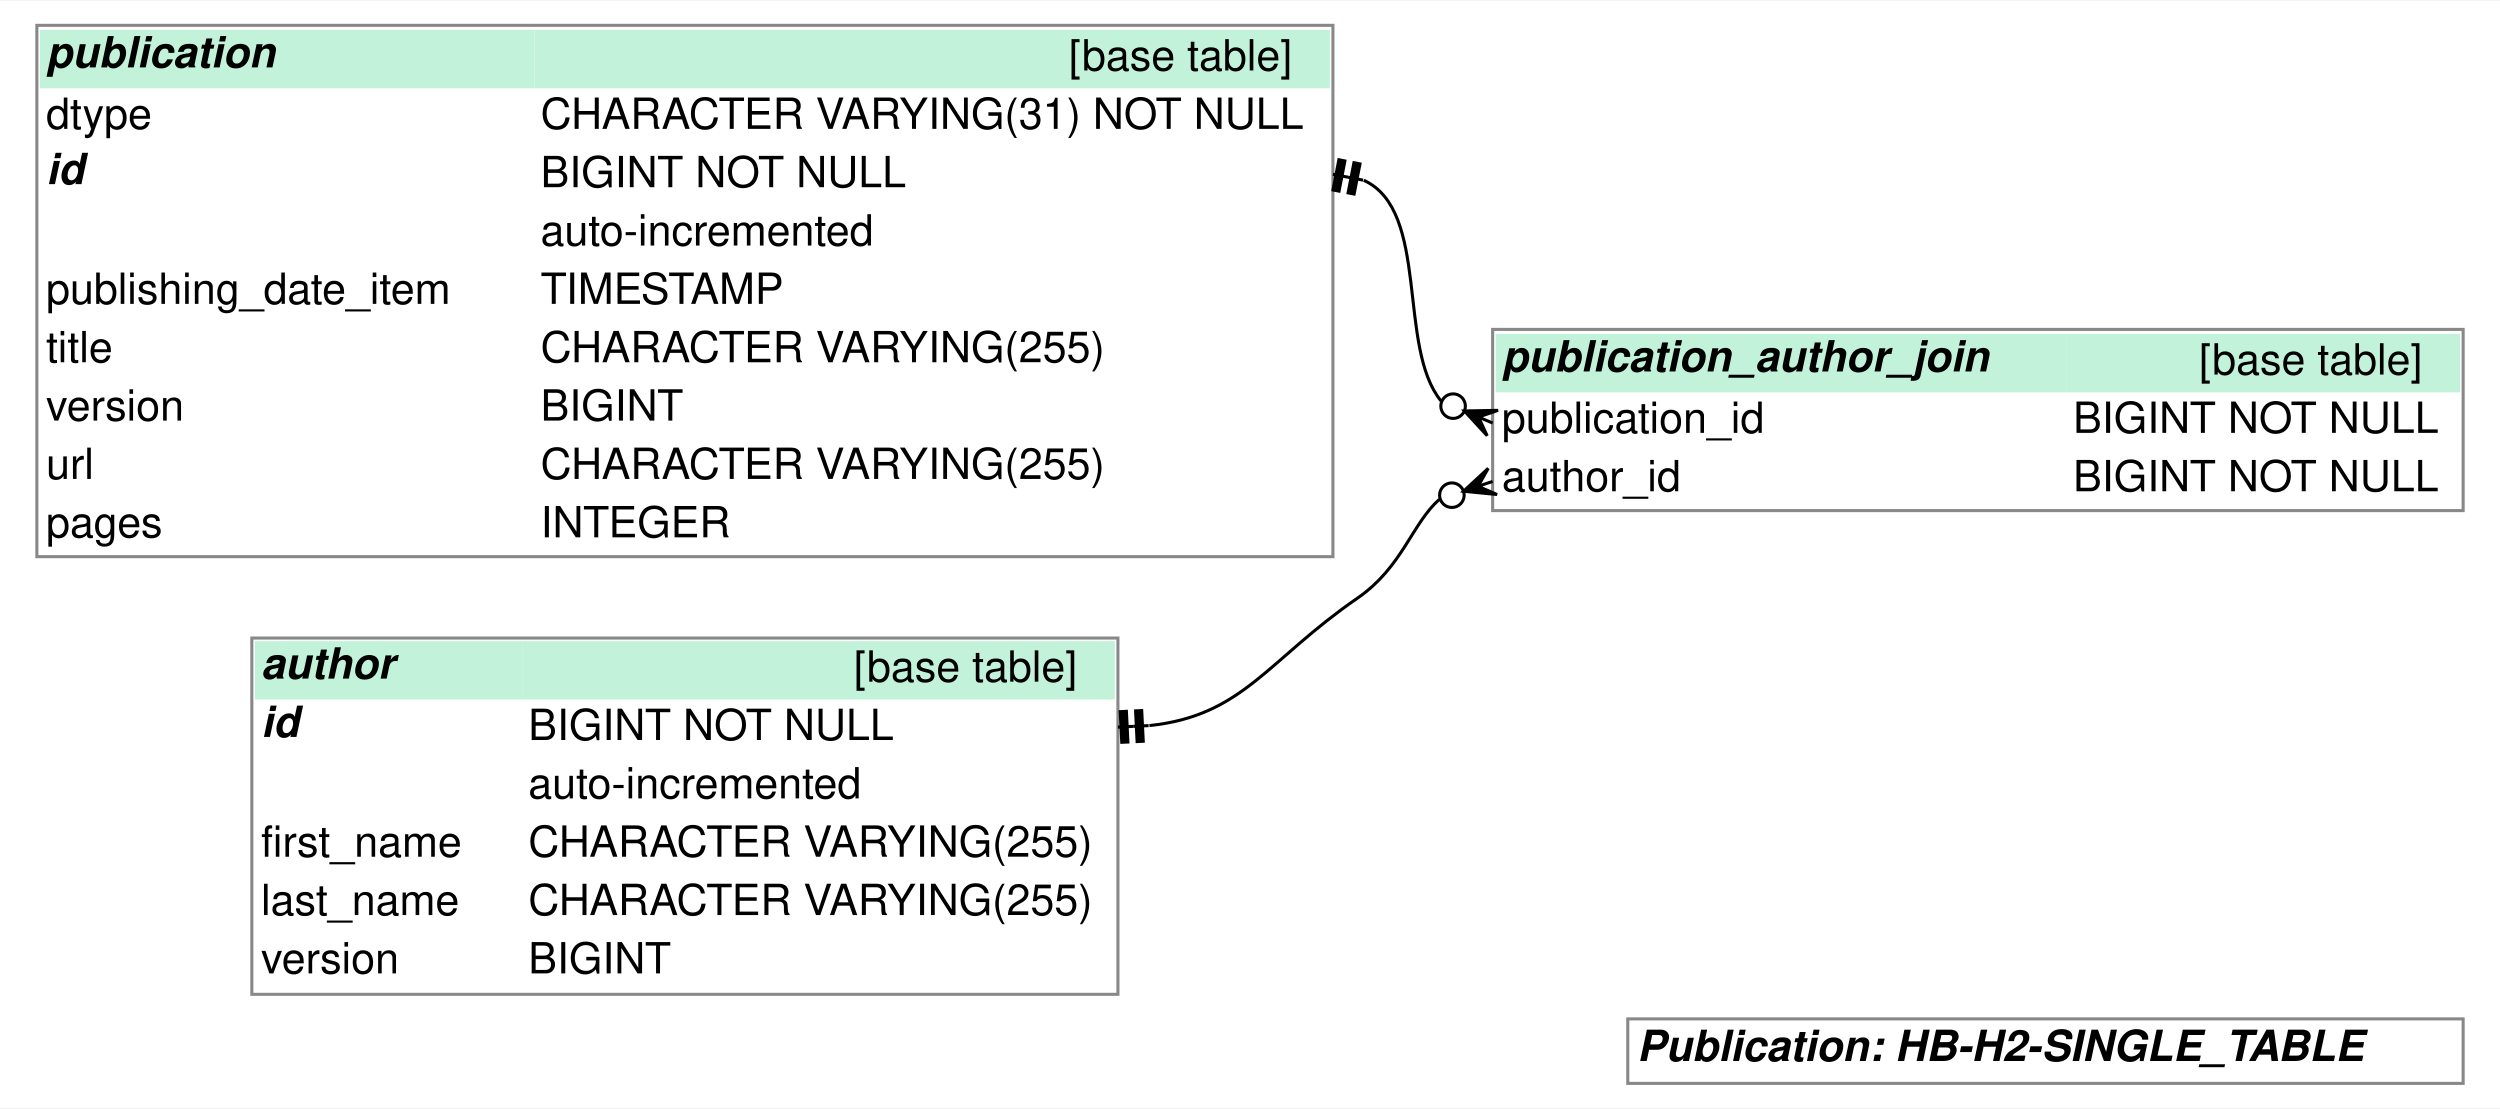
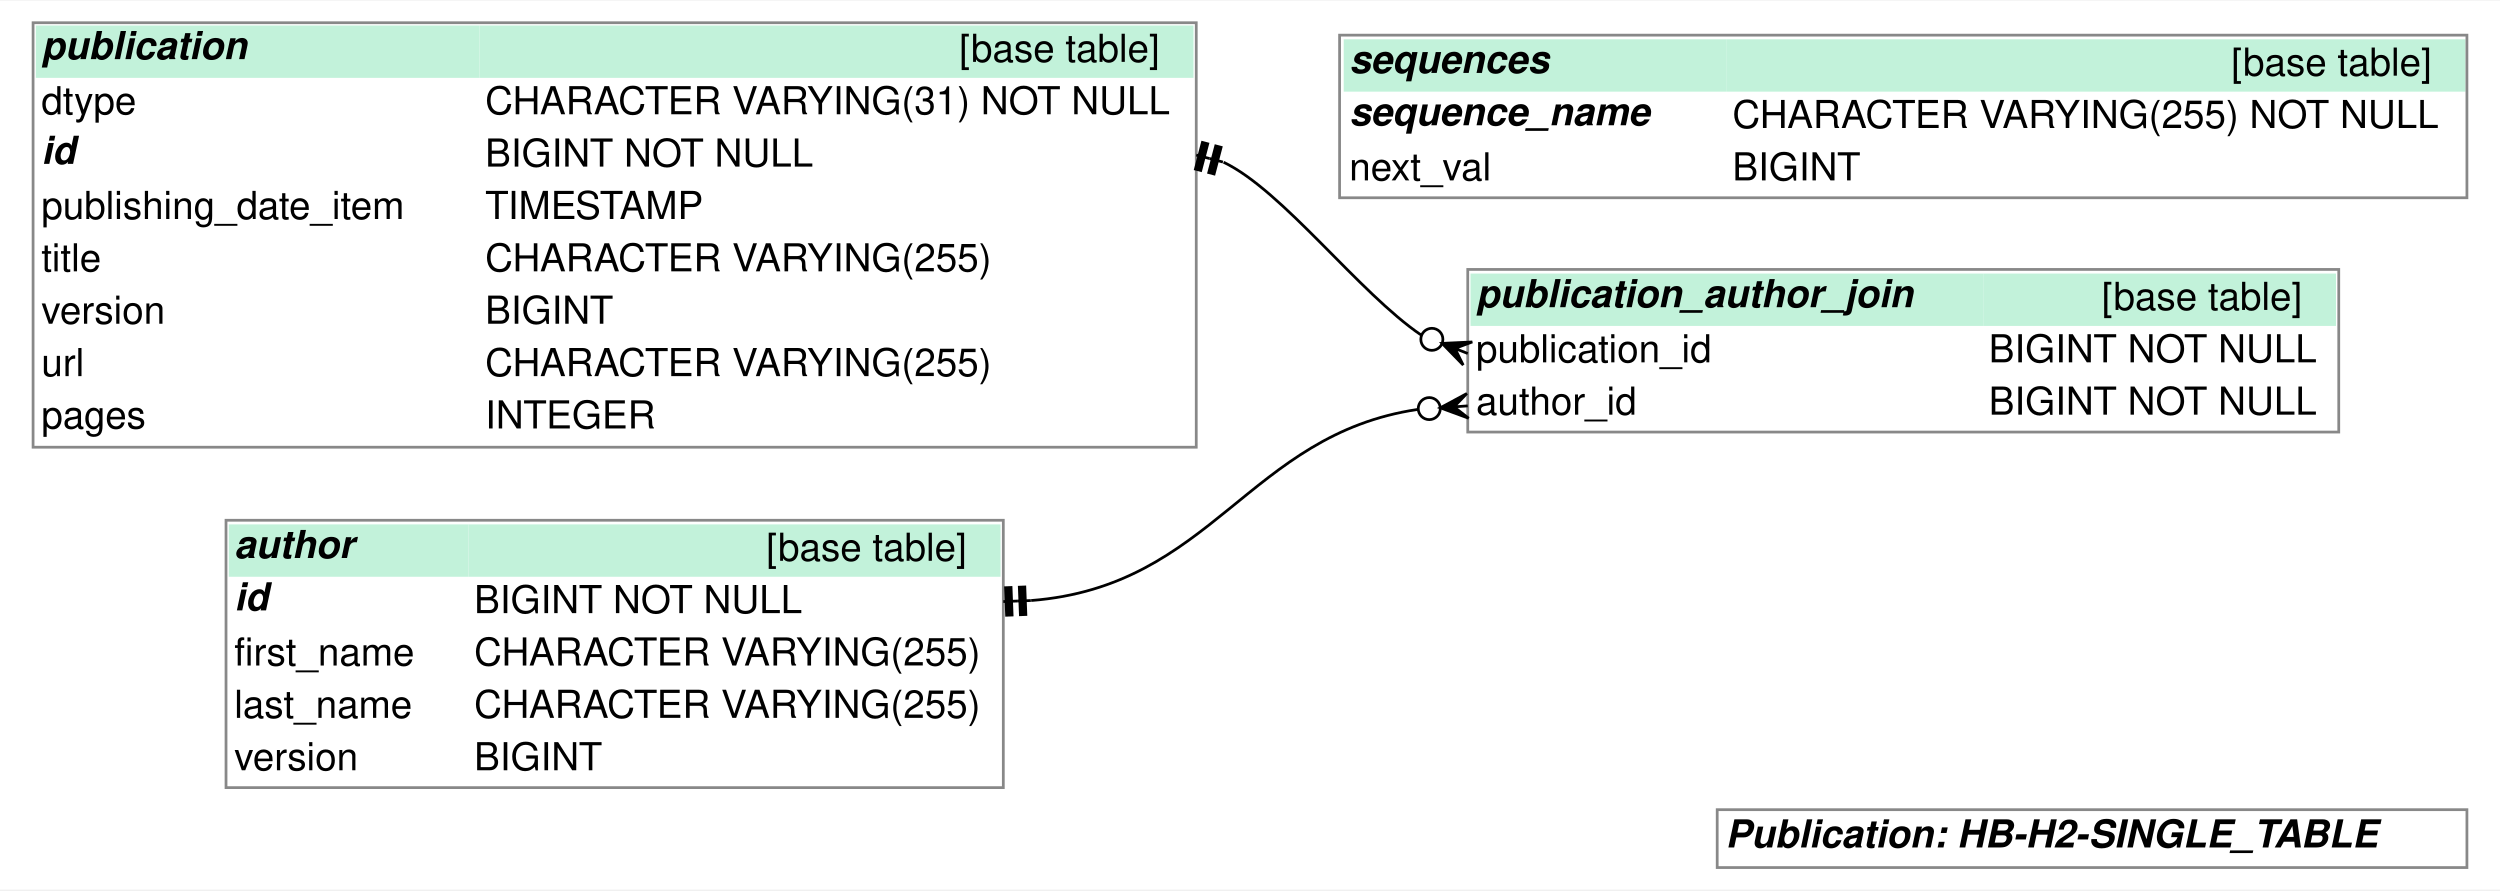
- <svg xmlns="http://www.w3.org/2000/svg" width="814pt" height="361pt" viewBox="0.00 0.00 814.00 360.50">
-   <g id="graph0" class="graph" transform="scale(1 1) rotate(0) translate(4 356.5)">
-     <polygon fill="white" stroke="transparent" points="-4,4 -4,-356.5 810,-356.5 810,4 -4,4" />
-     <text text-anchor="start" x="529" y="-11.3" font-family="Helvetica,sans-Serif" font-weight="bold" font-style="italic" font-size="14.00">Publication: HB-H2-SINGLE_TABLE</text>
-     <polygon fill="none" stroke="#888888" points="526,-4 526,-25 798,-25 798,-4 526,-4" />
+ <svg xmlns="http://www.w3.org/2000/svg" width="907pt" height="323pt" viewBox="0.00 0.00 907.00 322.50">
+   <g id="graph0" class="graph" transform="scale(1 1) rotate(0) translate(4 318.5)">
+     <polygon fill="white" stroke="transparent" points="-4,4 -4,-318.5 903,-318.5 903,4 -4,4" />
+     <text text-anchor="start" x="622" y="-11.3" font-family="Helvetica,sans-Serif" font-weight="bold" font-style="italic" font-size="14.00">Publication: HB-H2-SINGLE_TABLE</text>
+     <polygon fill="none" stroke="#888888" points="619,-4 619,-25 891,-25 891,-4 619,-4" />
    <g id="node1" class="node">
-       <polygon fill="#c2f2da" stroke="transparent" points="79,-129 79,-148 166,-148 166,-129 79,-129" />
-       <text text-anchor="start" x="81" y="-135.8" font-family="Helvetica,sans-Serif" font-weight="bold" font-style="italic" font-size="14.00">author</text>
-       <polygon fill="#c2f2da" stroke="transparent" points="166,-129 166,-148 359,-148 359,-129 166,-129" />
-       <text text-anchor="start" x="274" y="-134.8" font-family="Helvetica,sans-Serif" font-size="14.00">[base table]</text>
-       <text text-anchor="start" x="81" y="-116.8" font-family="Helvetica,sans-Serif" font-weight="bold" font-style="italic" font-size="14.00">id</text>
-       <text text-anchor="start" x="159" y="-115.8" font-family="Helvetica,sans-Serif" font-size="14.00"> </text>
-       <text text-anchor="start" x="168" y="-115.8" font-family="Helvetica,sans-Serif" font-size="14.00">BIGINT NOT NULL</text>
-       <text text-anchor="start" x="159" y="-96.8" font-family="Helvetica,sans-Serif" font-size="14.00"> </text>
-       <text text-anchor="start" x="168" y="-96.8" font-family="Helvetica,sans-Serif" font-size="14.00">auto-incremented</text>
-       <text text-anchor="start" x="81" y="-77.8" font-family="Helvetica,sans-Serif" font-size="14.00">first_name</text>
-       <text text-anchor="start" x="159" y="-77.8" font-family="Helvetica,sans-Serif" font-size="14.00"> </text>
-       <text text-anchor="start" x="168" y="-77.8" font-family="Helvetica,sans-Serif" font-size="14.00">CHARACTER VARYING(255)</text>
-       <text text-anchor="start" x="81" y="-58.8" font-family="Helvetica,sans-Serif" font-size="14.00">last_name</text>
-       <text text-anchor="start" x="159" y="-58.8" font-family="Helvetica,sans-Serif" font-size="14.00"> </text>
-       <text text-anchor="start" x="168" y="-58.8" font-family="Helvetica,sans-Serif" font-size="14.00">CHARACTER VARYING(255)</text>
-       <text text-anchor="start" x="81" y="-39.8" font-family="Helvetica,sans-Serif" font-size="14.00">version</text>
-       <text text-anchor="start" x="159" y="-39.8" font-family="Helvetica,sans-Serif" font-size="14.00"> </text>
-       <text text-anchor="start" x="168" y="-39.8" font-family="Helvetica,sans-Serif" font-size="14.00">BIGINT</text>
-       <polygon fill="none" stroke="#888888" points="78,-33 78,-149 360,-149 360,-33 78,-33" />
+       <polygon fill="#c2f2da" stroke="transparent" points="79,-109.5 79,-128.5 166,-128.5 166,-109.5 79,-109.5" />
+       <text text-anchor="start" x="81" y="-116.3" font-family="Helvetica,sans-Serif" font-weight="bold" font-style="italic" font-size="14.00">author</text>
+       <polygon fill="#c2f2da" stroke="transparent" points="166,-109.5 166,-128.5 359,-128.5 359,-109.5 166,-109.5" />
+       <text text-anchor="start" x="274" y="-115.3" font-family="Helvetica,sans-Serif" font-size="14.00">[base table]</text>
+       <text text-anchor="start" x="81" y="-97.3" font-family="Helvetica,sans-Serif" font-weight="bold" font-style="italic" font-size="14.00">id</text>
+       <text text-anchor="start" x="159" y="-96.3" font-family="Helvetica,sans-Serif" font-size="14.00"> </text>
+       <text text-anchor="start" x="168" y="-96.3" font-family="Helvetica,sans-Serif" font-size="14.00">BIGINT NOT NULL</text>
+       <text text-anchor="start" x="81" y="-77.3" font-family="Helvetica,sans-Serif" font-size="14.00">first_name</text>
+       <text text-anchor="start" x="159" y="-77.3" font-family="Helvetica,sans-Serif" font-size="14.00"> </text>
+       <text text-anchor="start" x="168" y="-77.3" font-family="Helvetica,sans-Serif" font-size="14.00">CHARACTER VARYING(255)</text>
+       <text text-anchor="start" x="81" y="-58.3" font-family="Helvetica,sans-Serif" font-size="14.00">last_name</text>
+       <text text-anchor="start" x="159" y="-58.3" font-family="Helvetica,sans-Serif" font-size="14.00"> </text>
+       <text text-anchor="start" x="168" y="-58.3" font-family="Helvetica,sans-Serif" font-size="14.00">CHARACTER VARYING(255)</text>
+       <text text-anchor="start" x="81" y="-39.3" font-family="Helvetica,sans-Serif" font-size="14.00">version</text>
+       <text text-anchor="start" x="159" y="-39.3" font-family="Helvetica,sans-Serif" font-size="14.00"> </text>
+       <text text-anchor="start" x="168" y="-39.3" font-family="Helvetica,sans-Serif" font-size="14.00">BIGINT</text>
+       <polygon fill="none" stroke="#888888" points="78,-33 78,-130 360,-130 360,-33 78,-33" />
    </g>
    <g id="node2" class="node">
-       <polygon fill="#c2f2da" stroke="transparent" points="483,-229 483,-248 669,-248 669,-229 483,-229" />
-       <text text-anchor="start" x="485" y="-235.8" font-family="Helvetica,sans-Serif" font-weight="bold" font-style="italic" font-size="14.00">publication_author_join</text>
-       <polygon fill="#c2f2da" stroke="transparent" points="669,-229 669,-248 797,-248 797,-229 669,-229" />
-       <text text-anchor="start" x="712" y="-234.8" font-family="Helvetica,sans-Serif" font-size="14.00">[base table]</text>
-       <text text-anchor="start" x="485" y="-215.8" font-family="Helvetica,sans-Serif" font-size="14.00">publication_id</text>
-       <text text-anchor="start" x="624" y="-215.8" font-family="Helvetica,sans-Serif" font-size="14.00"> </text>
-       <text text-anchor="start" x="671" y="-215.8" font-family="Helvetica,sans-Serif" font-size="14.00">BIGINT NOT NULL</text>
-       <text text-anchor="start" x="485" y="-196.8" font-family="Helvetica,sans-Serif" font-size="14.00">author_id</text>
-       <text text-anchor="start" x="624" y="-196.8" font-family="Helvetica,sans-Serif" font-size="14.00"> </text>
-       <text text-anchor="start" x="671" y="-196.8" font-family="Helvetica,sans-Serif" font-size="14.00">BIGINT NOT NULL</text>
-       <polygon fill="none" stroke="#888888" points="482,-190.5 482,-249.5 798,-249.5 798,-190.5 482,-190.5" />
+       <polygon fill="#c2f2da" stroke="transparent" points="529.5,-200.5 529.5,-219.5 715.5,-219.5 715.5,-200.5 529.5,-200.5" />
+       <text text-anchor="start" x="531.5" y="-207.3" font-family="Helvetica,sans-Serif" font-weight="bold" font-style="italic" font-size="14.00">publication_author_join</text>
+       <polygon fill="#c2f2da" stroke="transparent" points="715.5,-200.5 715.5,-219.5 843.5,-219.5 843.5,-200.5 715.5,-200.5" />
+       <text text-anchor="start" x="758.5" y="-206.3" font-family="Helvetica,sans-Serif" font-size="14.00">[base table]</text>
+       <text text-anchor="start" x="531.5" y="-187.3" font-family="Helvetica,sans-Serif" font-size="14.00">publication_id</text>
+       <text text-anchor="start" x="670.5" y="-187.3" font-family="Helvetica,sans-Serif" font-size="14.00"> </text>
+       <text text-anchor="start" x="717.5" y="-187.3" font-family="Helvetica,sans-Serif" font-size="14.00">BIGINT NOT NULL</text>
+       <text text-anchor="start" x="531.5" y="-168.3" font-family="Helvetica,sans-Serif" font-size="14.00">author_id</text>
+       <text text-anchor="start" x="670.5" y="-168.3" font-family="Helvetica,sans-Serif" font-size="14.00"> </text>
+       <text text-anchor="start" x="717.5" y="-168.3" font-family="Helvetica,sans-Serif" font-size="14.00">BIGINT NOT NULL</text>
+       <polygon fill="none" stroke="#888888" points="528.5,-162 528.5,-221 844.5,-221 844.5,-162 528.5,-162" />
    </g>
    <g id="edge1" class="edge">
-       <path fill="none" stroke="black" d="M464.63,-194.14C455.73,-186.26 452.63,-172.08 438,-162 408.61,-141.76 400.77,-123.71 370.25,-120.5" />
-       <polygon fill="black" stroke="black" points="472.52,-196.8 480.56,-204.26 477.26,-198.4 482,-200 482,-200 482,-200 477.26,-198.4 483.44,-195.74 472.52,-196.8 472.52,-196.8" />
-       <ellipse fill="none" stroke="black" cx="468.73" cy="-195.52" rx="4" ry="4" />
-       <polygon fill="black" stroke="black" points="360.75,-125.04 361.24,-115.06 363.24,-115.15 362.75,-125.14 360.75,-125.04" />
-       <polyline fill="none" stroke="black" points="360,-120 364.99,-120.25 " />
-       <polygon fill="black" stroke="black" points="365.75,-125.29 366.24,-115.3 368.24,-115.4 367.74,-125.39 365.75,-125.29" />
-       <polyline fill="none" stroke="black" points="364.99,-120.25 369.99,-120.49 " />
+       <path fill="none" stroke="black" d="M510.35,-170.21C448.82,-161.04 435.91,-106.02 370.1,-100.88" />
+       <polygon fill="black" stroke="black" points="518.53,-170.79 528.18,-175.99 523.51,-171.14 528.5,-171.5 528.5,-171.5 528.5,-171.5 523.51,-171.14 528.82,-167.01 518.53,-170.79 518.53,-170.79" />
+       <ellipse fill="none" stroke="black" cx="514.54" cy="-170.51" rx="4" ry="4" />
+       <polygon fill="black" stroke="black" points="360.81,-105.53 361.19,-95.54 363.19,-95.62 362.81,-105.61 360.81,-105.53" />
+       <polyline fill="none" stroke="black" points="360,-100.5 365,-100.69 " />
+       <polygon fill="black" stroke="black" points="365.81,-105.72 366.19,-95.73 368.18,-95.81 367.8,-105.8 365.81,-105.72" />
+       <polyline fill="none" stroke="black" points="365,-100.69 369.99,-100.88 " />
    </g>
    <g id="node3" class="node">
-       <polygon fill="#c2f2da" stroke="transparent" points="9,-328 9,-347 170,-347 170,-328 9,-328" />
-       <text text-anchor="start" x="11" y="-334.8" font-family="Helvetica,sans-Serif" font-weight="bold" font-style="italic" font-size="14.00">publication</text>
-       <polygon fill="#c2f2da" stroke="transparent" points="170,-328 170,-347 429,-347 429,-328 170,-328" />
-       <text text-anchor="start" x="344" y="-333.8" font-family="Helvetica,sans-Serif" font-size="14.00">[base table]</text>
-       <text text-anchor="start" x="11" y="-314.8" font-family="Helvetica,sans-Serif" font-size="14.00">dtype</text>
-       <text text-anchor="start" x="163" y="-314.8" font-family="Helvetica,sans-Serif" font-size="14.00"> </text>
-       <text text-anchor="start" x="172" y="-314.8" font-family="Helvetica,sans-Serif" font-size="14.00">CHARACTER VARYING(31) NOT NULL</text>
-       <text text-anchor="start" x="11" y="-296.8" font-family="Helvetica,sans-Serif" font-weight="bold" font-style="italic" font-size="14.00">id</text>
-       <text text-anchor="start" x="163" y="-295.8" font-family="Helvetica,sans-Serif" font-size="14.00"> </text>
-       <text text-anchor="start" x="172" y="-295.8" font-family="Helvetica,sans-Serif" font-size="14.00">BIGINT NOT NULL</text>
-       <text text-anchor="start" x="163" y="-276.8" font-family="Helvetica,sans-Serif" font-size="14.00"> </text>
-       <text text-anchor="start" x="172" y="-276.8" font-family="Helvetica,sans-Serif" font-size="14.00">auto-incremented</text>
-       <text text-anchor="start" x="11" y="-257.8" font-family="Helvetica,sans-Serif" font-size="14.00">publishing_date_item</text>
-       <text text-anchor="start" x="163" y="-257.8" font-family="Helvetica,sans-Serif" font-size="14.00"> </text>
-       <text text-anchor="start" x="172" y="-257.8" font-family="Helvetica,sans-Serif" font-size="14.00">TIMESTAMP</text>
-       <text text-anchor="start" x="11" y="-238.8" font-family="Helvetica,sans-Serif" font-size="14.00">title</text>
-       <text text-anchor="start" x="163" y="-238.8" font-family="Helvetica,sans-Serif" font-size="14.00"> </text>
-       <text text-anchor="start" x="172" y="-238.8" font-family="Helvetica,sans-Serif" font-size="14.00">CHARACTER VARYING(255)</text>
-       <text text-anchor="start" x="11" y="-219.8" font-family="Helvetica,sans-Serif" font-size="14.00">version</text>
-       <text text-anchor="start" x="163" y="-219.8" font-family="Helvetica,sans-Serif" font-size="14.00"> </text>
-       <text text-anchor="start" x="172" y="-219.8" font-family="Helvetica,sans-Serif" font-size="14.00">BIGINT</text>
-       <text text-anchor="start" x="11" y="-200.8" font-family="Helvetica,sans-Serif" font-size="14.00">url</text>
-       <text text-anchor="start" x="163" y="-200.8" font-family="Helvetica,sans-Serif" font-size="14.00"> </text>
-       <text text-anchor="start" x="172" y="-200.8" font-family="Helvetica,sans-Serif" font-size="14.00">CHARACTER VARYING(255)</text>
-       <text text-anchor="start" x="11" y="-181.8" font-family="Helvetica,sans-Serif" font-size="14.00">pages</text>
-       <text text-anchor="start" x="163" y="-181.8" font-family="Helvetica,sans-Serif" font-size="14.00"> </text>
-       <text text-anchor="start" x="172" y="-181.8" font-family="Helvetica,sans-Serif" font-size="14.00">INTEGER</text>
-       <polygon fill="none" stroke="#888888" points="8,-175.5 8,-348.5 430,-348.5 430,-175.5 8,-175.5" />
+       <polygon fill="#c2f2da" stroke="transparent" points="9,-290.5 9,-309.5 170,-309.5 170,-290.5 9,-290.5" />
+       <text text-anchor="start" x="11" y="-297.3" font-family="Helvetica,sans-Serif" font-weight="bold" font-style="italic" font-size="14.00">publication</text>
+       <polygon fill="#c2f2da" stroke="transparent" points="170,-290.5 170,-309.5 429,-309.5 429,-290.5 170,-290.5" />
+       <text text-anchor="start" x="344" y="-296.3" font-family="Helvetica,sans-Serif" font-size="14.00">[base table]</text>
+       <text text-anchor="start" x="11" y="-277.3" font-family="Helvetica,sans-Serif" font-size="14.00">dtype</text>
+       <text text-anchor="start" x="163" y="-277.3" font-family="Helvetica,sans-Serif" font-size="14.00"> </text>
+       <text text-anchor="start" x="172" y="-277.3" font-family="Helvetica,sans-Serif" font-size="14.00">CHARACTER VARYING(31) NOT NULL</text>
+       <text text-anchor="start" x="11" y="-259.3" font-family="Helvetica,sans-Serif" font-weight="bold" font-style="italic" font-size="14.00">id</text>
+       <text text-anchor="start" x="163" y="-258.3" font-family="Helvetica,sans-Serif" font-size="14.00"> </text>
+       <text text-anchor="start" x="172" y="-258.3" font-family="Helvetica,sans-Serif" font-size="14.00">BIGINT NOT NULL</text>
+       <text text-anchor="start" x="11" y="-239.3" font-family="Helvetica,sans-Serif" font-size="14.00">publishing_date_item</text>
+       <text text-anchor="start" x="163" y="-239.3" font-family="Helvetica,sans-Serif" font-size="14.00"> </text>
+       <text text-anchor="start" x="172" y="-239.3" font-family="Helvetica,sans-Serif" font-size="14.00">TIMESTAMP</text>
+       <text text-anchor="start" x="11" y="-220.3" font-family="Helvetica,sans-Serif" font-size="14.00">title</text>
+       <text text-anchor="start" x="163" y="-220.3" font-family="Helvetica,sans-Serif" font-size="14.00"> </text>
+       <text text-anchor="start" x="172" y="-220.3" font-family="Helvetica,sans-Serif" font-size="14.00">CHARACTER VARYING(255)</text>
+       <text text-anchor="start" x="11" y="-201.3" font-family="Helvetica,sans-Serif" font-size="14.00">version</text>
+       <text text-anchor="start" x="163" y="-201.3" font-family="Helvetica,sans-Serif" font-size="14.00"> </text>
+       <text text-anchor="start" x="172" y="-201.3" font-family="Helvetica,sans-Serif" font-size="14.00">BIGINT</text>
+       <text text-anchor="start" x="11" y="-182.3" font-family="Helvetica,sans-Serif" font-size="14.00">url</text>
+       <text text-anchor="start" x="163" y="-182.3" font-family="Helvetica,sans-Serif" font-size="14.00"> </text>
+       <text text-anchor="start" x="172" y="-182.3" font-family="Helvetica,sans-Serif" font-size="14.00">CHARACTER VARYING(255)</text>
+       <text text-anchor="start" x="11" y="-163.3" font-family="Helvetica,sans-Serif" font-size="14.00">pages</text>
+       <text text-anchor="start" x="163" y="-163.3" font-family="Helvetica,sans-Serif" font-size="14.00"> </text>
+       <text text-anchor="start" x="172" y="-163.3" font-family="Helvetica,sans-Serif" font-size="14.00">INTEGER</text>
+       <polygon fill="none" stroke="#888888" points="8,-156.5 8,-310.5 430,-310.5 430,-156.5 8,-156.5" />
    </g>
    <g id="edge2" class="edge">
-       <path fill="none" stroke="black" d="M465.21,-226.19C450.81,-243.77 461.72,-288.21 440.03,-298.05" />
-       <polygon fill="black" stroke="black" points="472.81,-222.94 483.77,-223.14 477.4,-220.97 482,-219 482,-219 482,-219 477.4,-220.97 480.23,-214.86 472.81,-222.94 472.81,-222.94" />
-       <ellipse fill="none" stroke="black" cx="469.13" cy="-224.51" rx="4" ry="4" />
-       <polygon fill="black" stroke="black" points="431.94,-304.72 430.03,-294.9 431.99,-294.52 433.9,-304.34 431.94,-304.72" />
-       <polyline fill="none" stroke="black" points="430,-300 434.91,-299.05 " />
-       <polygon fill="black" stroke="black" points="436.84,-303.76 434.94,-293.95 436.9,-293.57 438.81,-303.38 436.84,-303.76" />
-       <polyline fill="none" stroke="black" points="434.91,-299.05 439.82,-298.09 " />
+       <path fill="none" stroke="black" d="M511.67,-197.14C489.08,-212.46 461.27,-249.72 439.91,-259.89" />
+       <polygon fill="black" stroke="black" points="519.2,-194.17 530.15,-194.69 523.85,-192.34 528.5,-190.5 528.5,-190.5 528.5,-190.5 523.85,-192.34 526.85,-186.31 519.2,-194.17 519.2,-194.17" />
+       <ellipse fill="none" stroke="black" cx="515.48" cy="-195.64" rx="4" ry="4" />
+       <polygon fill="black" stroke="black" points="432.24,-267.08 429.7,-257.41 431.63,-256.9 434.17,-266.57 432.24,-267.08" />
+       <polyline fill="none" stroke="black" points="430,-262.5 434.84,-261.23 " />
+       <polygon fill="black" stroke="black" points="437.07,-265.81 434.53,-256.14 436.47,-255.63 439.01,-265.3 437.07,-265.81" />
+       <polyline fill="none" stroke="black" points="434.84,-261.23 439.67,-259.96 " />
+     </g>
+     <g id="node4" class="node">
+       <polygon fill="#c2f2da" stroke="transparent" points="483.5,-285.5 483.5,-304.5 622.5,-304.5 622.5,-285.5 483.5,-285.5" />
+       <text text-anchor="start" x="485.5" y="-292.3" font-family="Helvetica,sans-Serif" font-weight="bold" font-style="italic" font-size="14.00">sequences</text>
+       <polygon fill="#c2f2da" stroke="transparent" points="622.5,-285.5 622.5,-304.5 890.5,-304.5 890.5,-285.5 622.5,-285.5" />
+       <text text-anchor="start" x="805.5" y="-291.3" font-family="Helvetica,sans-Serif" font-size="14.00">[base table]</text>
+       <text text-anchor="start" x="485.5" y="-273.3" font-family="Helvetica,sans-Serif" font-weight="bold" font-style="italic" font-size="14.00">sequence_name</text>
+       <text text-anchor="start" x="615.5" y="-272.3" font-family="Helvetica,sans-Serif" font-size="14.00"> </text>
+       <text text-anchor="start" x="624.5" y="-272.3" font-family="Helvetica,sans-Serif" font-size="14.00">CHARACTER VARYING(255) NOT NULL</text>
+       <text text-anchor="start" x="485.5" y="-253.3" font-family="Helvetica,sans-Serif" font-size="14.00">next_val</text>
+       <text text-anchor="start" x="615.5" y="-253.3" font-family="Helvetica,sans-Serif" font-size="14.00"> </text>
+       <text text-anchor="start" x="624.5" y="-253.3" font-family="Helvetica,sans-Serif" font-size="14.00">BIGINT</text>
+       <polygon fill="none" stroke="#888888" points="482,-247 482,-306 891,-306 891,-247 482,-247" />
    </g>
  </g>
</svg>
